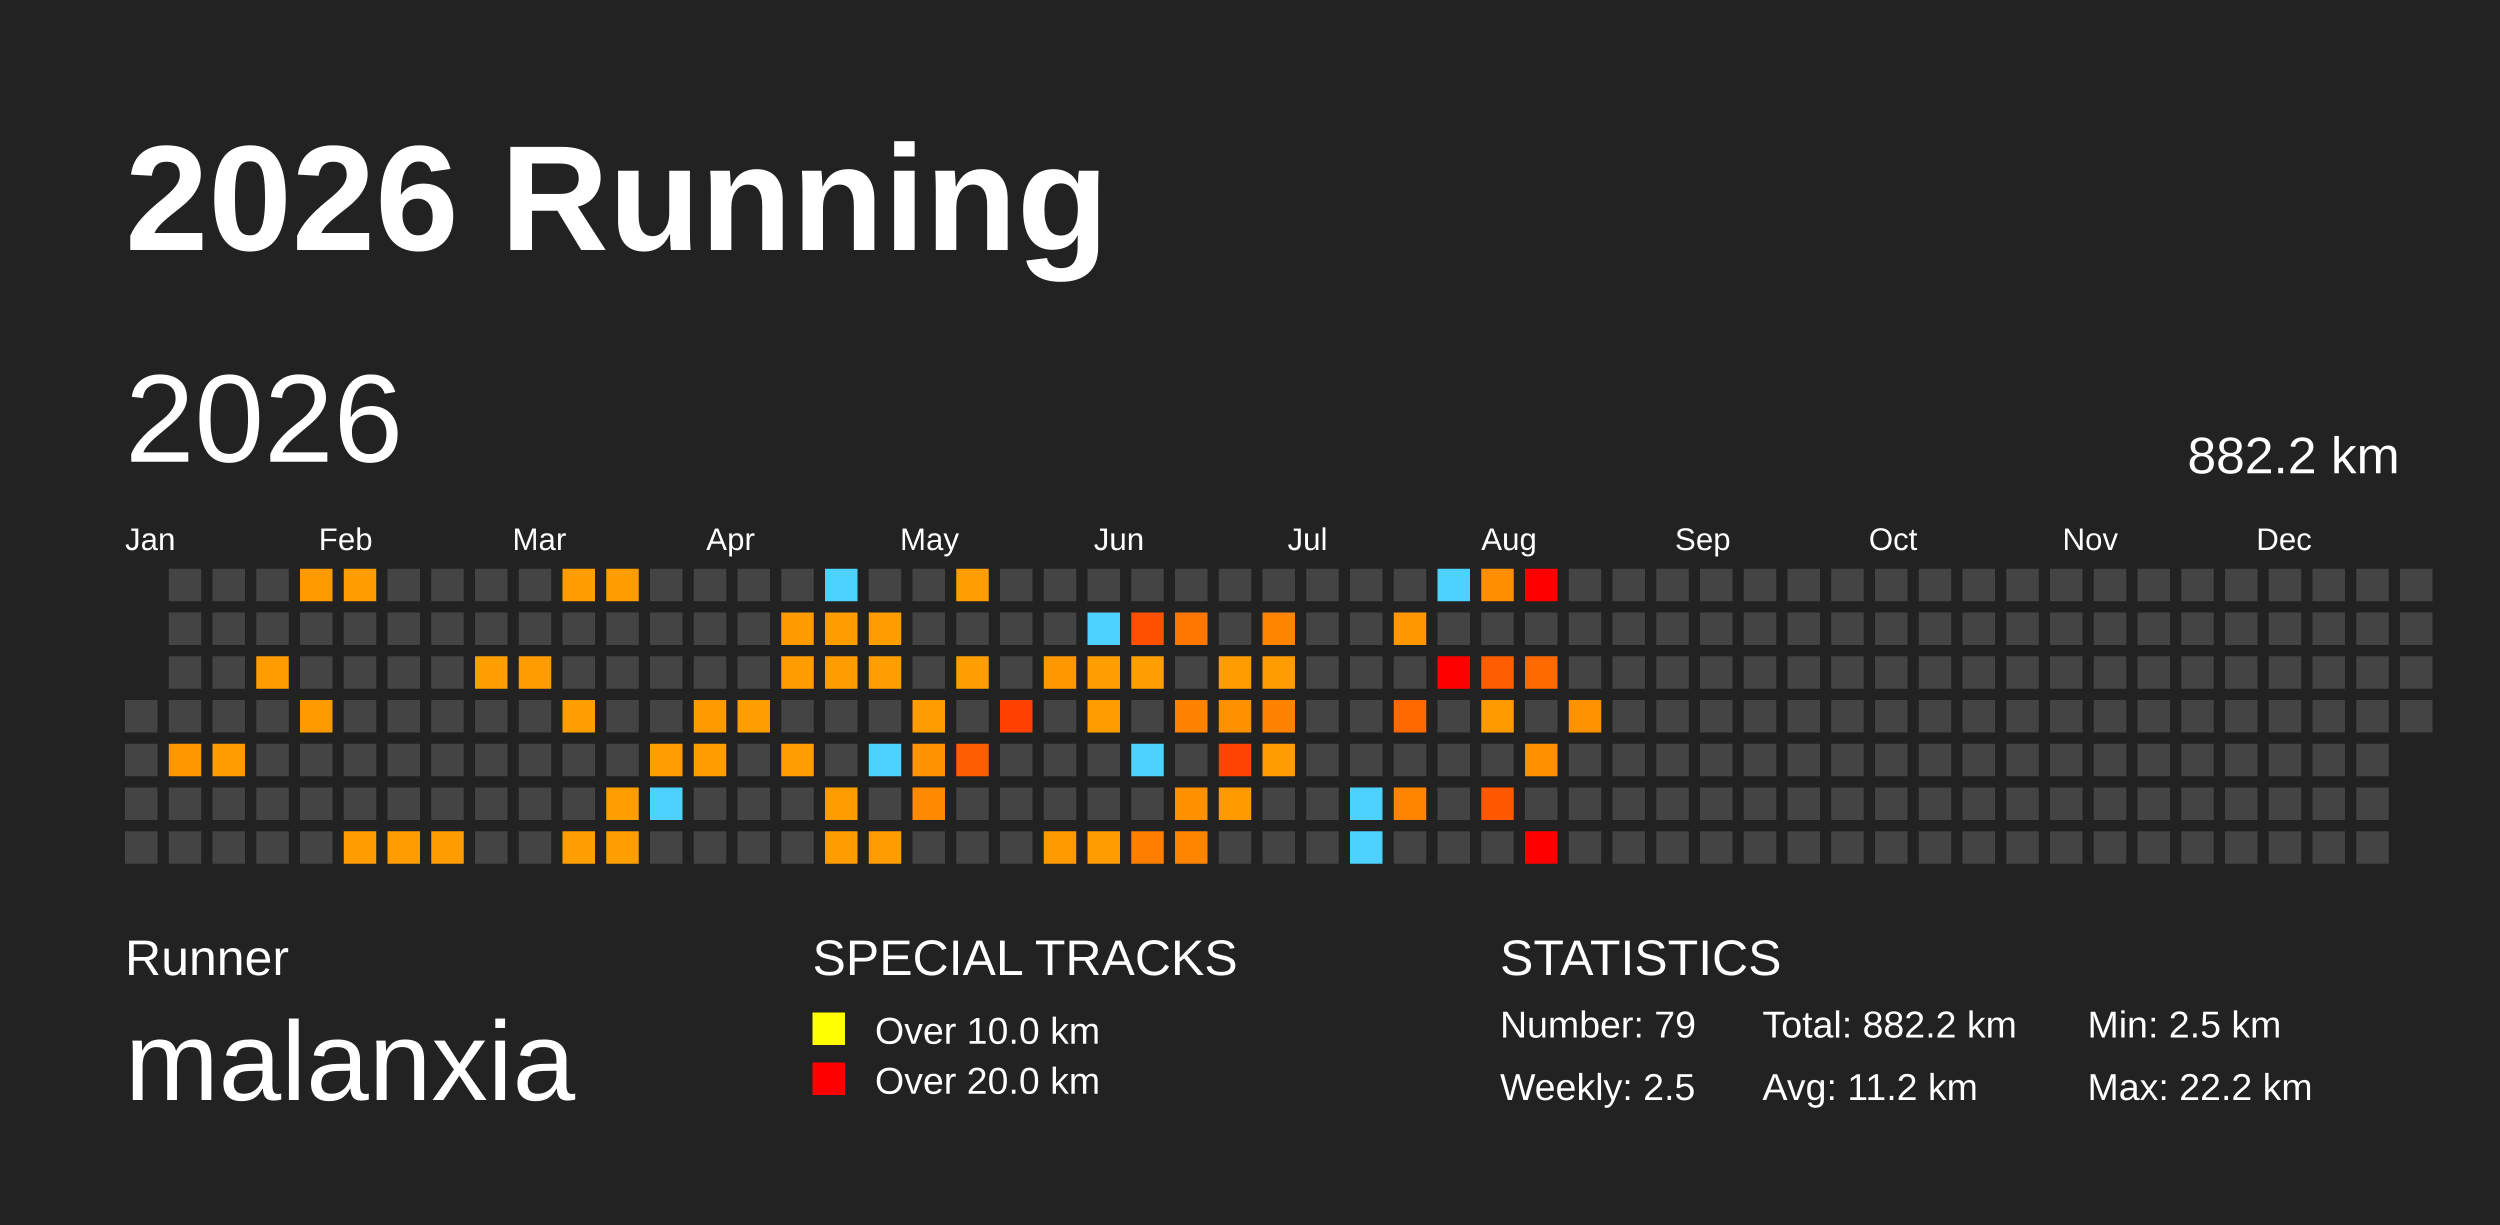
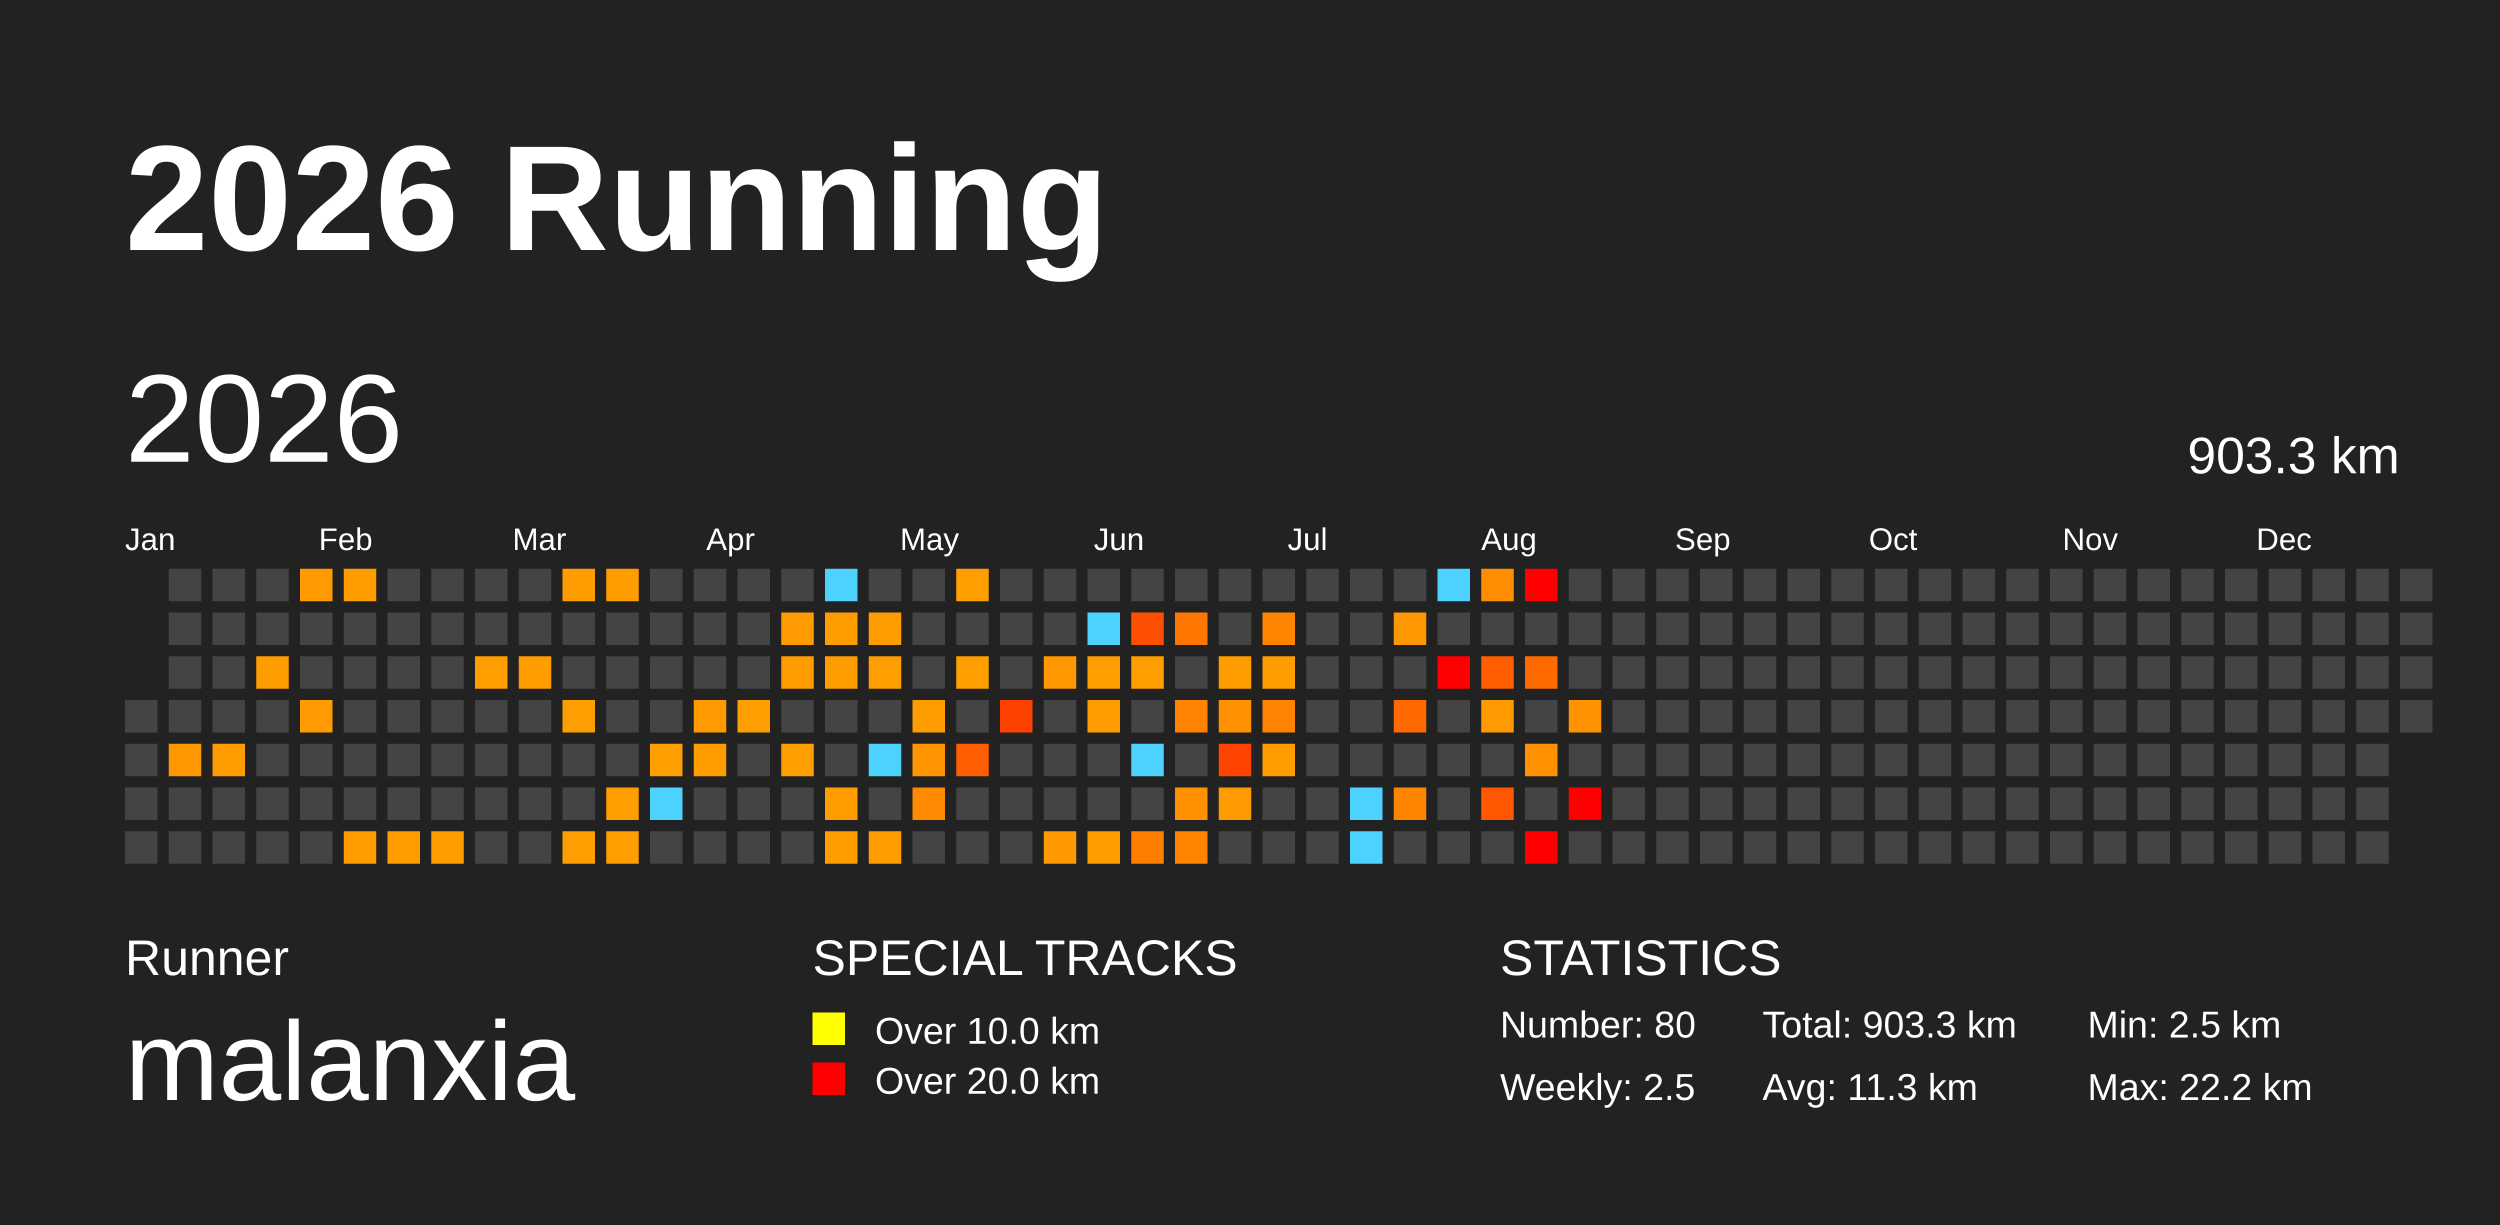
<svg xmlns="http://www.w3.org/2000/svg" baseProfile="full" height="98mm" version="1.1" viewBox="0,0,200,98" width="200mm">
  <defs />
  <rect fill="#222222" height="98" width="200" x="0" y="0" />
  <text fill="#FFFFFF" style="font-size:12px; font-family:Arial; font-weight:bold;" x="10" y="20">2026 Running</text>
  <text fill="#FFFFFF" style="font-size:4px; font-family:Arial" x="10" y="78">Runner</text>
  <text fill="#FFFFFF" style="font-size:9px; font-family:Arial" x="10" y="88">malanxia</text>
  <text fill="#FFFFFF" style="font-size:4px; font-family:Arial" x="65" y="78">SPECIAL TRACKS</text>
  <rect fill="yellow" height="2.6" width="2.6" x="65" y="81" />
  <text fill="#FFFFFF" style="font-size:3px; font-family:Arial" x="70" y="83.5">Over 10.0 km</text>
  <rect fill="red" height="2.6" width="2.6" x="65" y="85" />
  <text fill="#FFFFFF" style="font-size:3px; font-family:Arial" x="70" y="87.5">Over 20.0 km</text>
  <text fill="#FFFFFF" style="font-size:4px; font-family:Arial" x="120" y="78">STATISTICS</text>
-   <text fill="#FFFFFF" style="font-size:3px; font-family:Arial" x="120" y="83">Number: 79</text>
+   <text fill="#FFFFFF" style="font-size:3px; font-family:Arial" x="120" y="83">Number: 80</text>
  <text fill="#FFFFFF" style="font-size:3px; font-family:Arial" x="120" y="88">Weekly: 2.5</text>
-   <text fill="#FFFFFF" style="font-size:3px; font-family:Arial" x="141" y="83">Total: 882.2 km</text>
-   <text fill="#FFFFFF" style="font-size:3px; font-family:Arial" x="141" y="88">Avg: 11.2 km</text>
+   <text fill="#FFFFFF" style="font-size:3px; font-family:Arial" x="141" y="83">Total: 903.3 km</text>
+   <text fill="#FFFFFF" style="font-size:3px; font-family:Arial" x="141" y="88">Avg: 11.3 km</text>
  <text fill="#FFFFFF" style="font-size:3px; font-family:Arial" x="167" y="83">Min: 2.5 km</text>
  <text fill="#FFFFFF" style="font-size:3px; font-family:Arial" x="167" y="88">Max: 22.2 km</text>
  <text dominant-baseline="hanging" fill="#FFFFFF" style="font-size:10.0px; font-family:Arial;" x="10" y="30">2026</text>
-   <text dominant-baseline="hanging" fill="#FFFFFF" style="font-size:4.125px; font-family:Arial;" x="175" y="35">882.2 km</text>
+   <text dominant-baseline="hanging" fill="#FFFFFF" style="font-size:4.125px; font-family:Arial;" x="175" y="35">903.3 km</text>
  <text fill="#FFFFFF" style="font-size:2.5px; font-family:Arial" x="10.0" y="44">Jan</text>
  <text fill="#FFFFFF" style="font-size:2.5px; font-family:Arial" x="25.5" y="44">Feb</text>
  <text fill="#FFFFFF" style="font-size:2.5px; font-family:Arial" x="41.0" y="44">Mar</text>
  <text fill="#FFFFFF" style="font-size:2.5px; font-family:Arial" x="56.5" y="44">Apr</text>
  <text fill="#FFFFFF" style="font-size:2.5px; font-family:Arial" x="72.0" y="44">May</text>
  <text fill="#FFFFFF" style="font-size:2.5px; font-family:Arial" x="87.5" y="44">Jun</text>
  <text fill="#FFFFFF" style="font-size:2.5px; font-family:Arial" x="103.0" y="44">Jul</text>
  <text fill="#FFFFFF" style="font-size:2.5px; font-family:Arial" x="118.5" y="44">Aug</text>
  <text fill="#FFFFFF" style="font-size:2.5px; font-family:Arial" x="134.0" y="44">Sep</text>
  <text fill="#FFFFFF" style="font-size:2.5px; font-family:Arial" x="149.5" y="44">Oct</text>
  <text fill="#FFFFFF" style="font-size:2.5px; font-family:Arial" x="165.0" y="44">Nov</text>
  <text fill="#FFFFFF" style="font-size:2.5px; font-family:Arial" x="180.5" y="44">Dec</text>
  <rect fill="#444444" height="2.6" width="2.6" x="10.0" y="56.0" />
  <rect fill="#444444" height="2.6" width="2.6" x="10.0" y="59.5" />
  <rect fill="#444444" height="2.6" width="2.6" x="10.0" y="63.0" />
  <rect fill="#444444" height="2.6" width="2.6" x="10.0" y="66.5" />
  <rect fill="#444444" height="2.6" width="2.6" x="13.5" y="45.5" />
  <rect fill="#444444" height="2.6" width="2.6" x="13.5" y="49.0" />
  <rect fill="#444444" height="2.6" width="2.6" x="13.5" y="52.5" />
  <rect fill="#444444" height="2.6" width="2.6" x="13.5" y="56.0" />
  <rect fill="#ff9800" height="2.6" width="2.6" x="13.5" y="59.5" />
  <rect fill="#444444" height="2.6" width="2.6" x="13.5" y="63.0" />
  <rect fill="#444444" height="2.6" width="2.6" x="13.5" y="66.5" />
  <rect fill="#444444" height="2.6" width="2.6" x="17.0" y="45.5" />
  <rect fill="#444444" height="2.6" width="2.6" x="17.0" y="49.0" />
  <rect fill="#444444" height="2.6" width="2.6" x="17.0" y="52.5" />
  <rect fill="#444444" height="2.6" width="2.6" x="17.0" y="56.0" />
  <rect fill="#ff9d00" height="2.6" width="2.6" x="17.0" y="59.5" />
  <rect fill="#444444" height="2.6" width="2.6" x="17.0" y="63.0" />
  <rect fill="#444444" height="2.6" width="2.6" x="17.0" y="66.5" />
  <rect fill="#444444" height="2.6" width="2.6" x="20.5" y="45.5" />
  <rect fill="#444444" height="2.6" width="2.6" x="20.5" y="49.0" />
  <rect fill="#ff9c00" height="2.6" width="2.6" x="20.5" y="52.5" />
  <rect fill="#444444" height="2.6" width="2.6" x="20.5" y="56.0" />
  <rect fill="#444444" height="2.6" width="2.6" x="20.5" y="59.5" />
  <rect fill="#444444" height="2.6" width="2.6" x="20.5" y="63.0" />
  <rect fill="#444444" height="2.6" width="2.6" x="20.5" y="66.5" />
  <rect fill="#ff9b00" height="2.6" width="2.6" x="24.0" y="45.5" />
  <rect fill="#444444" height="2.6" width="2.6" x="24.0" y="49.0" />
  <rect fill="#444444" height="2.6" width="2.6" x="24.0" y="52.5" />
  <rect fill="#ff9a00" height="2.6" width="2.6" x="24.0" y="56.0" />
  <rect fill="#444444" height="2.6" width="2.6" x="24.0" y="59.5" />
  <rect fill="#444444" height="2.6" width="2.6" x="24.0" y="63.0" />
  <rect fill="#444444" height="2.6" width="2.6" x="24.0" y="66.5" />
  <rect fill="#ff9d00" height="2.6" width="2.6" x="27.5" y="45.5" />
  <rect fill="#444444" height="2.6" width="2.6" x="27.5" y="49.0" />
  <rect fill="#444444" height="2.6" width="2.6" x="27.5" y="52.5" />
  <rect fill="#444444" height="2.6" width="2.6" x="27.5" y="56.0" />
  <rect fill="#444444" height="2.6" width="2.6" x="27.5" y="59.5" />
  <rect fill="#444444" height="2.6" width="2.6" x="27.5" y="63.0" />
  <rect fill="#ff9d00" height="2.6" width="2.6" x="27.5" y="66.5" />
  <rect fill="#444444" height="2.6" width="2.6" x="31.0" y="45.5" />
  <rect fill="#444444" height="2.6" width="2.6" x="31.0" y="49.0" />
  <rect fill="#444444" height="2.6" width="2.6" x="31.0" y="52.5" />
  <rect fill="#444444" height="2.6" width="2.6" x="31.0" y="56.0" />
  <rect fill="#444444" height="2.6" width="2.6" x="31.0" y="59.5" />
  <rect fill="#444444" height="2.6" width="2.6" x="31.0" y="63.0" />
  <rect fill="#ff9d00" height="2.6" width="2.6" x="31.0" y="66.5" />
  <rect fill="#444444" height="2.6" width="2.6" x="34.5" y="45.5" />
  <rect fill="#444444" height="2.6" width="2.6" x="34.5" y="49.0" />
  <rect fill="#444444" height="2.6" width="2.6" x="34.5" y="52.5" />
  <rect fill="#444444" height="2.6" width="2.6" x="34.5" y="56.0" />
  <rect fill="#444444" height="2.6" width="2.6" x="34.5" y="59.5" />
  <rect fill="#444444" height="2.6" width="2.6" x="34.5" y="63.0" />
  <rect fill="#ff9d00" height="2.6" width="2.6" x="34.5" y="66.5" />
  <rect fill="#444444" height="2.6" width="2.6" x="38.0" y="45.5" />
  <rect fill="#444444" height="2.6" width="2.6" x="38.0" y="49.0" />
  <rect fill="#ff9e00" height="2.6" width="2.6" x="38.0" y="52.5" />
  <rect fill="#444444" height="2.6" width="2.6" x="38.0" y="56.0" />
  <rect fill="#444444" height="2.6" width="2.6" x="38.0" y="59.5" />
  <rect fill="#444444" height="2.6" width="2.6" x="38.0" y="63.0" />
  <rect fill="#444444" height="2.6" width="2.6" x="38.0" y="66.5" />
  <rect fill="#444444" height="2.6" width="2.6" x="41.5" y="45.5" />
  <rect fill="#444444" height="2.6" width="2.6" x="41.5" y="49.0" />
  <rect fill="#ff9c00" height="2.6" width="2.6" x="41.5" y="52.5" />
  <rect fill="#444444" height="2.6" width="2.6" x="41.5" y="56.0" />
  <rect fill="#444444" height="2.6" width="2.6" x="41.5" y="59.5" />
  <rect fill="#444444" height="2.6" width="2.6" x="41.5" y="63.0" />
  <rect fill="#444444" height="2.6" width="2.6" x="41.5" y="66.5" />
  <rect fill="#ff9d00" height="2.6" width="2.6" x="45.0" y="45.5" />
  <rect fill="#444444" height="2.6" width="2.6" x="45.0" y="49.0" />
  <rect fill="#444444" height="2.6" width="2.6" x="45.0" y="52.5" />
  <rect fill="#ff9e00" height="2.6" width="2.6" x="45.0" y="56.0" />
  <rect fill="#444444" height="2.6" width="2.6" x="45.0" y="59.5" />
  <rect fill="#444444" height="2.6" width="2.6" x="45.0" y="63.0" />
  <rect fill="#ff9e00" height="2.6" width="2.6" x="45.0" y="66.5" />
  <rect fill="#ff9d00" height="2.6" width="2.6" x="48.5" y="45.5" />
  <rect fill="#444444" height="2.6" width="2.6" x="48.5" y="49.0" />
  <rect fill="#444444" height="2.6" width="2.6" x="48.5" y="52.5" />
  <rect fill="#444444" height="2.6" width="2.6" x="48.5" y="56.0" />
  <rect fill="#444444" height="2.6" width="2.6" x="48.5" y="59.5" />
  <rect fill="#ff9e00" height="2.6" width="2.6" x="48.5" y="63.0" />
  <rect fill="#ff9e00" height="2.6" width="2.6" x="48.5" y="66.5" />
  <rect fill="#444444" height="2.6" width="2.6" x="52.0" y="45.5" />
  <rect fill="#444444" height="2.6" width="2.6" x="52.0" y="49.0" />
  <rect fill="#444444" height="2.6" width="2.6" x="52.0" y="52.5" />
  <rect fill="#444444" height="2.6" width="2.6" x="52.0" y="56.0" />
  <rect fill="#ff9e00" height="2.6" width="2.6" x="52.0" y="59.5" />
  <rect fill="#4dd2ff" height="2.6" width="2.6" x="52.0" y="63.0" />
  <rect fill="#444444" height="2.6" width="2.6" x="52.0" y="66.5" />
  <rect fill="#444444" height="2.6" width="2.6" x="55.5" y="45.5" />
  <rect fill="#444444" height="2.6" width="2.6" x="55.5" y="49.0" />
  <rect fill="#444444" height="2.6" width="2.6" x="55.5" y="52.5" />
  <rect fill="#ff9a00" height="2.6" width="2.6" x="55.5" y="56.0" />
  <rect fill="#ff9d00" height="2.6" width="2.6" x="55.5" y="59.5" />
  <rect fill="#444444" height="2.6" width="2.6" x="55.5" y="63.0" />
  <rect fill="#444444" height="2.6" width="2.6" x="55.5" y="66.5" />
  <rect fill="#444444" height="2.6" width="2.6" x="59.0" y="45.5" />
  <rect fill="#444444" height="2.6" width="2.6" x="59.0" y="49.0" />
  <rect fill="#444444" height="2.6" width="2.6" x="59.0" y="52.5" />
  <rect fill="#ff9e00" height="2.6" width="2.6" x="59.0" y="56.0" />
  <rect fill="#444444" height="2.6" width="2.6" x="59.0" y="59.5" />
  <rect fill="#444444" height="2.6" width="2.6" x="59.0" y="63.0" />
  <rect fill="#444444" height="2.6" width="2.6" x="59.0" y="66.5" />
  <rect fill="#444444" height="2.6" width="2.6" x="62.5" y="45.5" />
  <rect fill="#ff9a00" height="2.6" width="2.6" x="62.5" y="49.0" />
  <rect fill="#ff9d00" height="2.6" width="2.6" x="62.5" y="52.5" />
  <rect fill="#444444" height="2.6" width="2.6" x="62.5" y="56.0" />
  <rect fill="#ff9e00" height="2.6" width="2.6" x="62.5" y="59.5" />
  <rect fill="#444444" height="2.6" width="2.6" x="62.5" y="63.0" />
  <rect fill="#444444" height="2.6" width="2.6" x="62.5" y="66.5" />
  <rect fill="#4dd2ff" height="2.6" width="2.6" x="66.0" y="45.5" />
  <rect fill="#ff9d00" height="2.6" width="2.6" x="66.0" y="49.0" />
  <rect fill="#ff9d00" height="2.6" width="2.6" x="66.0" y="52.5" />
  <rect fill="#444444" height="2.6" width="2.6" x="66.0" y="56.0" />
  <rect fill="#444444" height="2.6" width="2.6" x="66.0" y="59.5" />
  <rect fill="#ff9d00" height="2.6" width="2.6" x="66.0" y="63.0" />
  <rect fill="#ff9d00" height="2.6" width="2.6" x="66.0" y="66.5" />
  <rect fill="#444444" height="2.6" width="2.6" x="69.5" y="45.5" />
  <rect fill="#ff9d00" height="2.6" width="2.6" x="69.5" y="49.0" />
  <rect fill="#ff9e00" height="2.6" width="2.6" x="69.5" y="52.5" />
  <rect fill="#444444" height="2.6" width="2.6" x="69.5" y="56.0" />
  <rect fill="#4dd2ff" height="2.6" width="2.6" x="69.5" y="59.5" />
  <rect fill="#444444" height="2.6" width="2.6" x="69.5" y="63.0" />
  <rect fill="#ff9d00" height="2.6" width="2.6" x="69.5" y="66.5" />
  <rect fill="#444444" height="2.6" width="2.6" x="73.0" y="45.5" />
  <rect fill="#444444" height="2.6" width="2.6" x="73.0" y="49.0" />
  <rect fill="#444444" height="2.6" width="2.6" x="73.0" y="52.5" />
  <rect fill="#ff9c00" height="2.6" width="2.6" x="73.0" y="56.0" />
  <rect fill="#ff9300" height="2.6" width="2.6" x="73.0" y="59.5" />
  <rect fill="#ff8900" height="2.6" width="2.6" x="73.0" y="63.0" />
  <rect fill="#444444" height="2.6" width="2.6" x="73.0" y="66.5" />
  <rect fill="#ff9e00" height="2.6" width="2.6" x="76.5" y="45.5" />
  <rect fill="#444444" height="2.6" width="2.6" x="76.5" y="49.0" />
  <rect fill="#ff9e00" height="2.6" width="2.6" x="76.5" y="52.5" />
  <rect fill="#444444" height="2.6" width="2.6" x="76.5" y="56.0" />
  <rect fill="#ff5d00" height="2.6" width="2.6" x="76.5" y="59.5" />
  <rect fill="#444444" height="2.6" width="2.6" x="76.5" y="63.0" />
  <rect fill="#444444" height="2.6" width="2.6" x="76.5" y="66.5" />
  <rect fill="#444444" height="2.6" width="2.6" x="80.0" y="45.5" />
  <rect fill="#444444" height="2.6" width="2.6" x="80.0" y="49.0" />
  <rect fill="#444444" height="2.6" width="2.6" x="80.0" y="52.5" />
  <rect fill="#ff4100" height="2.6" width="2.6" x="80.0" y="56.0" />
  <rect fill="#444444" height="2.6" width="2.6" x="80.0" y="59.5" />
  <rect fill="#444444" height="2.6" width="2.6" x="80.0" y="63.0" />
  <rect fill="#444444" height="2.6" width="2.6" x="80.0" y="66.5" />
  <rect fill="#444444" height="2.6" width="2.6" x="83.5" y="45.5" />
  <rect fill="#444444" height="2.6" width="2.6" x="83.5" y="49.0" />
  <rect fill="#ff9800" height="2.6" width="2.6" x="83.5" y="52.5" />
  <rect fill="#444444" height="2.6" width="2.6" x="83.5" y="56.0" />
  <rect fill="#444444" height="2.6" width="2.6" x="83.5" y="59.5" />
  <rect fill="#444444" height="2.6" width="2.6" x="83.5" y="63.0" />
  <rect fill="#ff9900" height="2.6" width="2.6" x="83.5" y="66.5" />
  <rect fill="#444444" height="2.6" width="2.6" x="87.0" y="45.5" />
  <rect fill="#4dd2ff" height="2.6" width="2.6" x="87.0" y="49.0" />
  <rect fill="#ff9e00" height="2.6" width="2.6" x="87.0" y="52.5" />
  <rect fill="#ff9d00" height="2.6" width="2.6" x="87.0" y="56.0" />
  <rect fill="#444444" height="2.6" width="2.6" x="87.0" y="59.5" />
  <rect fill="#444444" height="2.6" width="2.6" x="87.0" y="63.0" />
  <rect fill="#ff9d00" height="2.6" width="2.6" x="87.0" y="66.5" />
  <rect fill="#444444" height="2.6" width="2.6" x="90.5" y="45.5" />
  <rect fill="#ff4f00" height="2.6" width="2.6" x="90.5" y="49.0" />
  <rect fill="#ff9e00" height="2.6" width="2.6" x="90.5" y="52.5" />
  <rect fill="#444444" height="2.6" width="2.6" x="90.5" y="56.0" />
  <rect fill="#4dd2ff" height="2.6" width="2.6" x="90.5" y="59.5" />
  <rect fill="#444444" height="2.6" width="2.6" x="90.5" y="63.0" />
  <rect fill="#ff7e00" height="2.6" width="2.6" x="90.5" y="66.5" />
  <rect fill="#444444" height="2.6" width="2.6" x="94.0" y="45.5" />
  <rect fill="#ff7700" height="2.6" width="2.6" x="94.0" y="49.0" />
  <rect fill="#444444" height="2.6" width="2.6" x="94.0" y="52.5" />
  <rect fill="#ff8300" height="2.6" width="2.6" x="94.0" y="56.0" />
  <rect fill="#444444" height="2.6" width="2.6" x="94.0" y="59.5" />
  <rect fill="#ff9000" height="2.6" width="2.6" x="94.0" y="63.0" />
  <rect fill="#ff8400" height="2.6" width="2.6" x="94.0" y="66.5" />
  <rect fill="#444444" height="2.6" width="2.6" x="97.5" y="45.5" />
  <rect fill="#444444" height="2.6" width="2.6" x="97.5" y="49.0" />
  <rect fill="#ff9d00" height="2.6" width="2.6" x="97.5" y="52.5" />
  <rect fill="#ff9100" height="2.6" width="2.6" x="97.5" y="56.0" />
  <rect fill="#ff4300" height="2.6" width="2.6" x="97.5" y="59.5" />
  <rect fill="#ff9b00" height="2.6" width="2.6" x="97.5" y="63.0" />
  <rect fill="#444444" height="2.6" width="2.6" x="97.5" y="66.5" />
  <rect fill="#444444" height="2.6" width="2.6" x="101.0" y="45.5" />
  <rect fill="#ff8400" height="2.6" width="2.6" x="101.0" y="49.0" />
  <rect fill="#ff9d00" height="2.6" width="2.6" x="101.0" y="52.5" />
  <rect fill="#ff8300" height="2.6" width="2.6" x="101.0" y="56.0" />
  <rect fill="#ff9d00" height="2.6" width="2.6" x="101.0" y="59.5" />
  <rect fill="#444444" height="2.6" width="2.6" x="101.0" y="63.0" />
  <rect fill="#444444" height="2.6" width="2.6" x="101.0" y="66.5" />
  <rect fill="#444444" height="2.6" width="2.6" x="104.5" y="45.5" />
  <rect fill="#444444" height="2.6" width="2.6" x="104.5" y="49.0" />
  <rect fill="#444444" height="2.6" width="2.6" x="104.5" y="52.5" />
  <rect fill="#444444" height="2.6" width="2.6" x="104.5" y="56.0" />
  <rect fill="#444444" height="2.6" width="2.6" x="104.5" y="59.5" />
  <rect fill="#444444" height="2.6" width="2.6" x="104.5" y="63.0" />
  <rect fill="#444444" height="2.6" width="2.6" x="104.5" y="66.5" />
  <rect fill="#444444" height="2.6" width="2.6" x="108.0" y="45.5" />
  <rect fill="#444444" height="2.6" width="2.6" x="108.0" y="49.0" />
  <rect fill="#444444" height="2.6" width="2.6" x="108.0" y="52.5" />
  <rect fill="#444444" height="2.6" width="2.6" x="108.0" y="56.0" />
  <rect fill="#444444" height="2.6" width="2.6" x="108.0" y="59.5" />
  <rect fill="#4dd2ff" height="2.6" width="2.6" x="108.0" y="63.0" />
  <rect fill="#4dd2ff" height="2.6" width="2.6" x="108.0" y="66.5" />
  <rect fill="#444444" height="2.6" width="2.6" x="111.5" y="45.5" />
  <rect fill="#ff9700" height="2.6" width="2.6" x="111.5" y="49.0" />
  <rect fill="#444444" height="2.6" width="2.6" x="111.5" y="52.5" />
  <rect fill="#ff6900" height="2.6" width="2.6" x="111.5" y="56.0" />
  <rect fill="#444444" height="2.6" width="2.6" x="111.5" y="59.5" />
  <rect fill="#ff8400" height="2.6" width="2.6" x="111.5" y="63.0" />
  <rect fill="#444444" height="2.6" width="2.6" x="111.5" y="66.5" />
  <rect fill="#4dd2ff" height="2.6" width="2.6" x="115.0" y="45.5" />
  <rect fill="#444444" height="2.6" width="2.6" x="115.0" y="49.0" />
  <rect fill="red" height="2.6" width="2.6" x="115.0" y="52.5" />
  <rect fill="#444444" height="2.6" width="2.6" x="115.0" y="56.0" />
  <rect fill="#444444" height="2.6" width="2.6" x="115.0" y="59.5" />
  <rect fill="#444444" height="2.6" width="2.6" x="115.0" y="63.0" />
  <rect fill="#444444" height="2.6" width="2.6" x="115.0" y="66.5" />
  <rect fill="#ff8e00" height="2.6" width="2.6" x="118.5" y="45.5" />
  <rect fill="#444444" height="2.6" width="2.6" x="118.5" y="49.0" />
  <rect fill="#ff5d00" height="2.6" width="2.6" x="118.5" y="52.5" />
  <rect fill="#ff9b00" height="2.6" width="2.6" x="118.5" y="56.0" />
  <rect fill="#444444" height="2.6" width="2.6" x="118.5" y="59.5" />
  <rect fill="#ff5800" height="2.6" width="2.6" x="118.5" y="63.0" />
  <rect fill="#444444" height="2.6" width="2.6" x="118.5" y="66.5" />
  <rect fill="red" height="2.6" width="2.6" x="122.0" y="45.5" />
  <rect fill="#444444" height="2.6" width="2.6" x="122.0" y="49.0" />
  <rect fill="#ff6a00" height="2.6" width="2.6" x="122.0" y="52.5" />
  <rect fill="#444444" height="2.6" width="2.6" x="122.0" y="56.0" />
  <rect fill="#ff9100" height="2.6" width="2.6" x="122.0" y="59.5" />
  <rect fill="#444444" height="2.6" width="2.6" x="122.0" y="63.0" />
  <rect fill="red" height="2.6" width="2.6" x="122.0" y="66.5" />
  <rect fill="#444444" height="2.6" width="2.6" x="125.5" y="45.5" />
  <rect fill="#444444" height="2.6" width="2.6" x="125.5" y="49.0" />
  <rect fill="#444444" height="2.6" width="2.6" x="125.5" y="52.5" />
  <rect fill="#ff9200" height="2.6" width="2.6" x="125.5" y="56.0" />
  <rect fill="#444444" height="2.6" width="2.6" x="125.5" y="59.5" />
-   <rect fill="#444444" height="2.6" width="2.6" x="125.5" y="63.0" />
+   <rect fill="red" height="2.6" width="2.6" x="125.5" y="63.0" />
  <rect fill="#444444" height="2.6" width="2.6" x="125.5" y="66.5" />
  <rect fill="#444444" height="2.6" width="2.6" x="129.0" y="45.5" />
  <rect fill="#444444" height="2.6" width="2.6" x="129.0" y="49.0" />
  <rect fill="#444444" height="2.6" width="2.6" x="129.0" y="52.5" />
  <rect fill="#444444" height="2.6" width="2.6" x="129.0" y="56.0" />
  <rect fill="#444444" height="2.6" width="2.6" x="129.0" y="59.5" />
  <rect fill="#444444" height="2.6" width="2.6" x="129.0" y="63.0" />
  <rect fill="#444444" height="2.6" width="2.6" x="129.0" y="66.5" />
  <rect fill="#444444" height="2.6" width="2.6" x="132.5" y="45.5" />
  <rect fill="#444444" height="2.6" width="2.6" x="132.5" y="49.0" />
  <rect fill="#444444" height="2.6" width="2.6" x="132.5" y="52.5" />
  <rect fill="#444444" height="2.6" width="2.6" x="132.5" y="56.0" />
  <rect fill="#444444" height="2.6" width="2.6" x="132.5" y="59.5" />
  <rect fill="#444444" height="2.6" width="2.6" x="132.5" y="63.0" />
  <rect fill="#444444" height="2.6" width="2.6" x="132.5" y="66.5" />
  <rect fill="#444444" height="2.6" width="2.6" x="136.0" y="45.5" />
  <rect fill="#444444" height="2.6" width="2.6" x="136.0" y="49.0" />
  <rect fill="#444444" height="2.6" width="2.6" x="136.0" y="52.5" />
  <rect fill="#444444" height="2.6" width="2.6" x="136.0" y="56.0" />
  <rect fill="#444444" height="2.6" width="2.6" x="136.0" y="59.5" />
  <rect fill="#444444" height="2.6" width="2.6" x="136.0" y="63.0" />
  <rect fill="#444444" height="2.6" width="2.6" x="136.0" y="66.5" />
  <rect fill="#444444" height="2.6" width="2.6" x="139.5" y="45.5" />
  <rect fill="#444444" height="2.6" width="2.6" x="139.5" y="49.0" />
  <rect fill="#444444" height="2.6" width="2.6" x="139.5" y="52.5" />
  <rect fill="#444444" height="2.6" width="2.6" x="139.5" y="56.0" />
  <rect fill="#444444" height="2.6" width="2.6" x="139.5" y="59.5" />
  <rect fill="#444444" height="2.6" width="2.6" x="139.5" y="63.0" />
  <rect fill="#444444" height="2.6" width="2.6" x="139.5" y="66.5" />
  <rect fill="#444444" height="2.6" width="2.6" x="143.0" y="45.5" />
  <rect fill="#444444" height="2.6" width="2.6" x="143.0" y="49.0" />
  <rect fill="#444444" height="2.6" width="2.6" x="143.0" y="52.5" />
  <rect fill="#444444" height="2.6" width="2.6" x="143.0" y="56.0" />
  <rect fill="#444444" height="2.6" width="2.6" x="143.0" y="59.5" />
  <rect fill="#444444" height="2.6" width="2.6" x="143.0" y="63.0" />
  <rect fill="#444444" height="2.6" width="2.6" x="143.0" y="66.5" />
  <rect fill="#444444" height="2.6" width="2.6" x="146.5" y="45.5" />
  <rect fill="#444444" height="2.6" width="2.6" x="146.5" y="49.0" />
  <rect fill="#444444" height="2.6" width="2.6" x="146.5" y="52.5" />
  <rect fill="#444444" height="2.6" width="2.6" x="146.5" y="56.0" />
  <rect fill="#444444" height="2.6" width="2.6" x="146.5" y="59.5" />
  <rect fill="#444444" height="2.6" width="2.6" x="146.5" y="63.0" />
  <rect fill="#444444" height="2.6" width="2.6" x="146.5" y="66.5" />
  <rect fill="#444444" height="2.6" width="2.6" x="150.0" y="45.5" />
  <rect fill="#444444" height="2.6" width="2.6" x="150.0" y="49.0" />
  <rect fill="#444444" height="2.6" width="2.6" x="150.0" y="52.5" />
  <rect fill="#444444" height="2.6" width="2.6" x="150.0" y="56.0" />
  <rect fill="#444444" height="2.6" width="2.6" x="150.0" y="59.5" />
  <rect fill="#444444" height="2.6" width="2.6" x="150.0" y="63.0" />
  <rect fill="#444444" height="2.6" width="2.6" x="150.0" y="66.5" />
  <rect fill="#444444" height="2.6" width="2.6" x="153.5" y="45.5" />
  <rect fill="#444444" height="2.6" width="2.6" x="153.5" y="49.0" />
  <rect fill="#444444" height="2.6" width="2.6" x="153.5" y="52.5" />
  <rect fill="#444444" height="2.6" width="2.6" x="153.5" y="56.0" />
  <rect fill="#444444" height="2.6" width="2.6" x="153.5" y="59.5" />
  <rect fill="#444444" height="2.6" width="2.6" x="153.5" y="63.0" />
  <rect fill="#444444" height="2.6" width="2.6" x="153.5" y="66.5" />
  <rect fill="#444444" height="2.6" width="2.6" x="157.0" y="45.5" />
  <rect fill="#444444" height="2.6" width="2.6" x="157.0" y="49.0" />
  <rect fill="#444444" height="2.6" width="2.6" x="157.0" y="52.5" />
  <rect fill="#444444" height="2.6" width="2.6" x="157.0" y="56.0" />
  <rect fill="#444444" height="2.6" width="2.6" x="157.0" y="59.5" />
  <rect fill="#444444" height="2.6" width="2.6" x="157.0" y="63.0" />
  <rect fill="#444444" height="2.6" width="2.6" x="157.0" y="66.5" />
  <rect fill="#444444" height="2.6" width="2.6" x="160.5" y="45.5" />
  <rect fill="#444444" height="2.6" width="2.6" x="160.5" y="49.0" />
  <rect fill="#444444" height="2.6" width="2.6" x="160.5" y="52.5" />
  <rect fill="#444444" height="2.6" width="2.6" x="160.5" y="56.0" />
  <rect fill="#444444" height="2.6" width="2.6" x="160.5" y="59.5" />
  <rect fill="#444444" height="2.6" width="2.6" x="160.5" y="63.0" />
  <rect fill="#444444" height="2.6" width="2.6" x="160.5" y="66.5" />
  <rect fill="#444444" height="2.6" width="2.6" x="164.0" y="45.5" />
  <rect fill="#444444" height="2.6" width="2.6" x="164.0" y="49.0" />
  <rect fill="#444444" height="2.6" width="2.6" x="164.0" y="52.5" />
  <rect fill="#444444" height="2.6" width="2.6" x="164.0" y="56.0" />
  <rect fill="#444444" height="2.6" width="2.6" x="164.0" y="59.5" />
  <rect fill="#444444" height="2.6" width="2.6" x="164.0" y="63.0" />
  <rect fill="#444444" height="2.6" width="2.6" x="164.0" y="66.5" />
  <rect fill="#444444" height="2.6" width="2.6" x="167.5" y="45.5" />
  <rect fill="#444444" height="2.6" width="2.6" x="167.5" y="49.0" />
  <rect fill="#444444" height="2.6" width="2.6" x="167.5" y="52.5" />
  <rect fill="#444444" height="2.6" width="2.6" x="167.5" y="56.0" />
  <rect fill="#444444" height="2.6" width="2.6" x="167.5" y="59.5" />
  <rect fill="#444444" height="2.6" width="2.6" x="167.5" y="63.0" />
  <rect fill="#444444" height="2.6" width="2.6" x="167.5" y="66.5" />
  <rect fill="#444444" height="2.6" width="2.6" x="171.0" y="45.5" />
  <rect fill="#444444" height="2.6" width="2.6" x="171.0" y="49.0" />
  <rect fill="#444444" height="2.6" width="2.6" x="171.0" y="52.5" />
  <rect fill="#444444" height="2.6" width="2.6" x="171.0" y="56.0" />
  <rect fill="#444444" height="2.6" width="2.6" x="171.0" y="59.5" />
  <rect fill="#444444" height="2.6" width="2.6" x="171.0" y="63.0" />
  <rect fill="#444444" height="2.6" width="2.6" x="171.0" y="66.5" />
  <rect fill="#444444" height="2.6" width="2.6" x="174.5" y="45.5" />
  <rect fill="#444444" height="2.6" width="2.6" x="174.5" y="49.0" />
  <rect fill="#444444" height="2.6" width="2.6" x="174.5" y="52.5" />
  <rect fill="#444444" height="2.6" width="2.6" x="174.5" y="56.0" />
  <rect fill="#444444" height="2.6" width="2.6" x="174.5" y="59.5" />
  <rect fill="#444444" height="2.6" width="2.6" x="174.5" y="63.0" />
  <rect fill="#444444" height="2.6" width="2.6" x="174.5" y="66.5" />
  <rect fill="#444444" height="2.6" width="2.6" x="178.0" y="45.5" />
  <rect fill="#444444" height="2.6" width="2.6" x="178.0" y="49.0" />
  <rect fill="#444444" height="2.6" width="2.6" x="178.0" y="52.5" />
  <rect fill="#444444" height="2.6" width="2.6" x="178.0" y="56.0" />
  <rect fill="#444444" height="2.6" width="2.6" x="178.0" y="59.5" />
  <rect fill="#444444" height="2.6" width="2.6" x="178.0" y="63.0" />
  <rect fill="#444444" height="2.6" width="2.6" x="178.0" y="66.5" />
  <rect fill="#444444" height="2.6" width="2.6" x="181.5" y="45.5" />
  <rect fill="#444444" height="2.6" width="2.6" x="181.5" y="49.0" />
  <rect fill="#444444" height="2.6" width="2.6" x="181.5" y="52.5" />
  <rect fill="#444444" height="2.6" width="2.6" x="181.5" y="56.0" />
  <rect fill="#444444" height="2.6" width="2.6" x="181.5" y="59.5" />
  <rect fill="#444444" height="2.6" width="2.6" x="181.5" y="63.0" />
  <rect fill="#444444" height="2.6" width="2.6" x="181.5" y="66.5" />
  <rect fill="#444444" height="2.6" width="2.6" x="185.0" y="45.5" />
  <rect fill="#444444" height="2.6" width="2.6" x="185.0" y="49.0" />
  <rect fill="#444444" height="2.6" width="2.6" x="185.0" y="52.5" />
  <rect fill="#444444" height="2.6" width="2.6" x="185.0" y="56.0" />
  <rect fill="#444444" height="2.6" width="2.6" x="185.0" y="59.5" />
  <rect fill="#444444" height="2.6" width="2.6" x="185.0" y="63.0" />
  <rect fill="#444444" height="2.6" width="2.6" x="185.0" y="66.5" />
  <rect fill="#444444" height="2.6" width="2.6" x="188.5" y="45.5" />
  <rect fill="#444444" height="2.6" width="2.6" x="188.5" y="49.0" />
  <rect fill="#444444" height="2.6" width="2.6" x="188.5" y="52.5" />
  <rect fill="#444444" height="2.6" width="2.6" x="188.5" y="56.0" />
  <rect fill="#444444" height="2.6" width="2.6" x="188.5" y="59.5" />
  <rect fill="#444444" height="2.6" width="2.6" x="188.5" y="63.0" />
  <rect fill="#444444" height="2.6" width="2.6" x="188.5" y="66.5" />
  <rect fill="#444444" height="2.6" width="2.6" x="192.0" y="45.5" />
  <rect fill="#444444" height="2.6" width="2.6" x="192.0" y="49.0" />
  <rect fill="#444444" height="2.6" width="2.6" x="192.0" y="52.5" />
  <rect fill="#444444" height="2.6" width="2.6" x="192.0" y="56.0" />
</svg>
